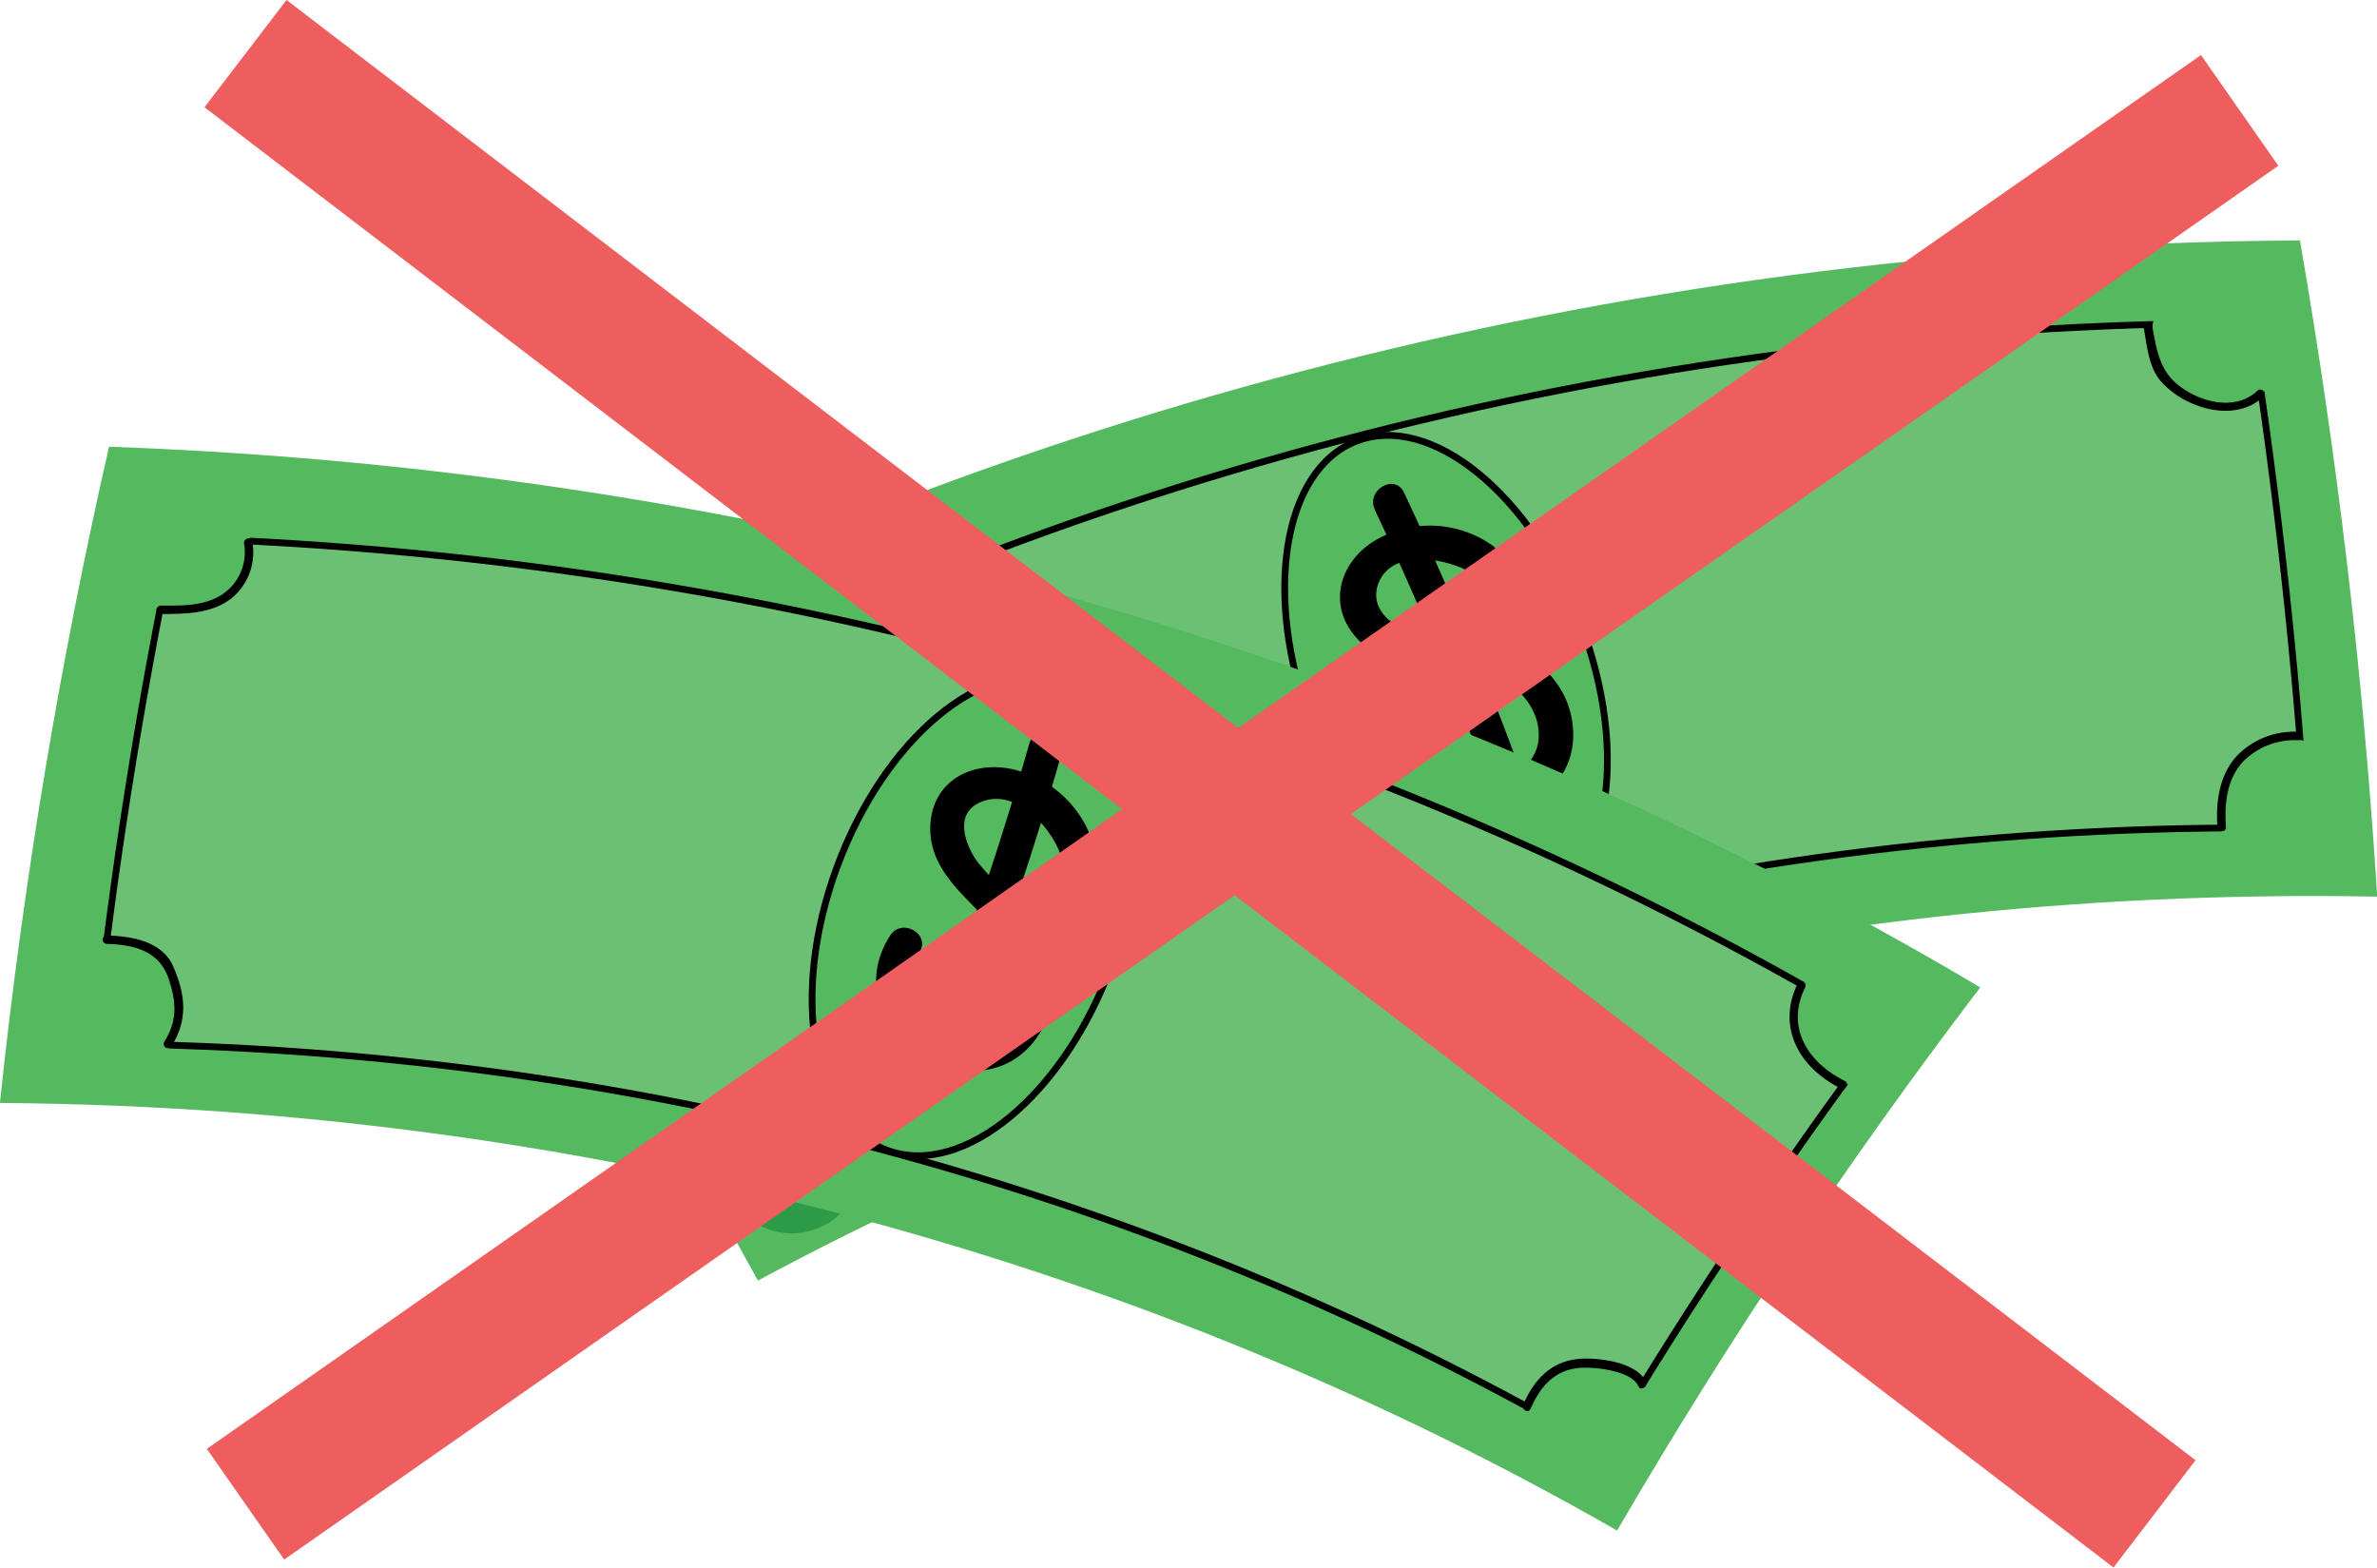
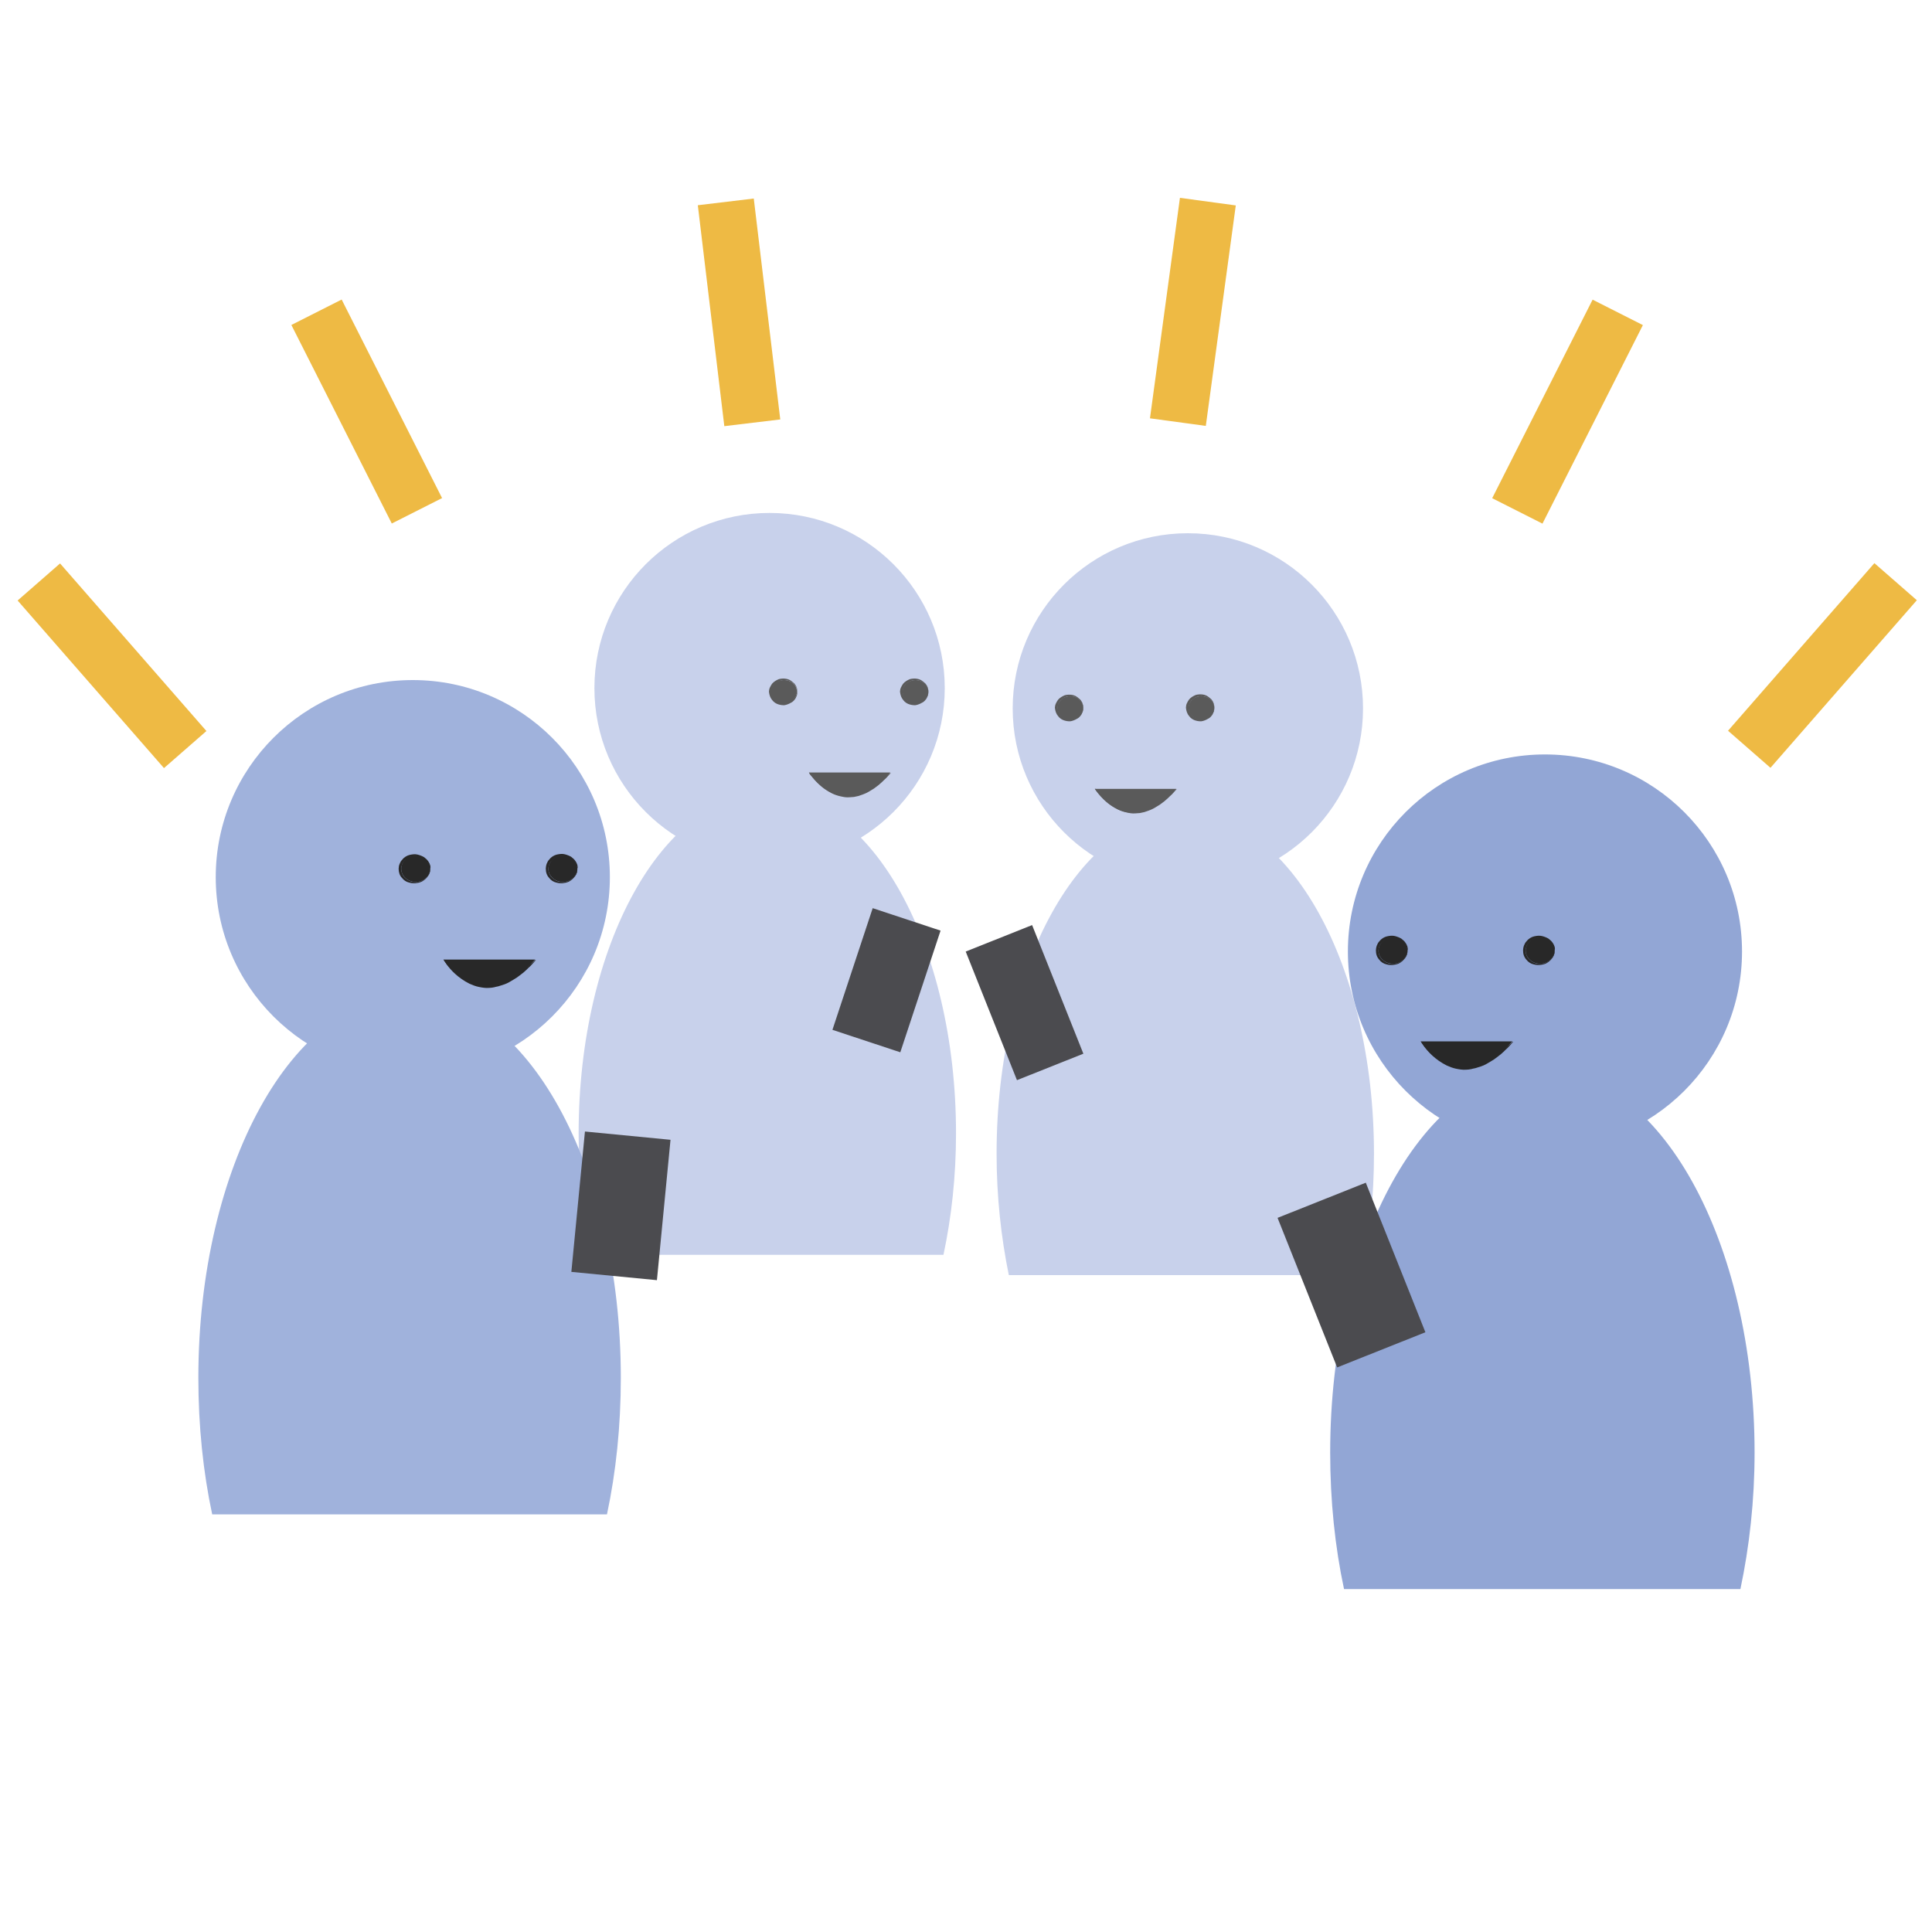
- <svg xmlns="http://www.w3.org/2000/svg" id="Layer_1" data-name="Layer 1" viewBox="0 0 352.04 232.13">
-   <defs>
-     <style>.cls-1,.cls-6,.cls-7{fill:#55ba5f;}.cls-2,.cls-4,.cls-8{fill:none;}.cls-2,.cls-6{stroke:#55ba5f;}.cls-2,.cls-4,.cls-5,.cls-6,.cls-7,.cls-8{stroke-miterlimit:10;}.cls-3{fill:#6bc073;}.cls-4,.cls-7{stroke:#000;}.cls-5{fill:#2d9b47;stroke:#2d9b47;}.cls-8{stroke:#ef5e5e;stroke-width:20px;}</style>
-   </defs>
-   <path class="cls-1" d="M368,139.29c-88.4-1.55-170.42,19.82-239.09,56.7a859.22,859.22,0,0,0-50.46-81.16c80.66-44.71,176-71.07,278.22-71.7A898.91,898.91,0,0,1,368,139.29Z" transform="translate(-16.46 -7.02)" />
-   <path class="cls-2" d="M368,139.29c-88.4-1.55-170.42,19.82-239.09,56.7a859.22,859.22,0,0,0-50.46-81.16c80.66-44.71,176-71.07,278.22-71.7A898.91,898.91,0,0,1,368,139.29Z" transform="translate(-16.46 -7.02)" />
-   <path class="cls-3" d="M358.05,129.7c-82.91-1.5-159.73,18.89-223.72,54q-18-32.22-39.27-63.1C168.55,79.3,256,55,349.8,54.85Q355.67,92.36,358.05,129.7Z" transform="translate(-16.46 -7.02)" />
-   <path class="cls-4" d="M358.05,129.7c-82.91-1.5-159.73,18.89-223.72,54q-18-32.22-39.27-63.1C168.55,79.3,256,55,349.8,54.85Q355.67,92.36,358.05,129.7Z" transform="translate(-16.46 -7.02)" />
-   <circle class="cls-5" cx="96.33" cy="120.33" r="9.82" transform="translate(-46.62 25.21) rotate(-16.46)" />
-   <circle class="cls-5" cx="133.75" cy="179.33" r="9.82" transform="translate(-61.8 38.24) rotate(-16.46)" />
-   <circle class="cls-6" cx="345.44" cy="56.84" r="9.82" transform="translate(-18.41 93.21) rotate(-16.46)" />
-   <circle class="cls-6" cx="355.26" cy="126.72" r="9.82" transform="translate(-37.81 98.86) rotate(-16.46)" />
-   <path d="M127.66,171.3c5.81-2.56,15.61-.74,15.26,7.36a0.63,0.63,0,0,0,1.07.44l0.38-.31c0.63-.51-0.26-1.39-0.88-0.88l-0.38.31,1.07,0.44c0.39-9.17-10.48-11.37-17.14-8.44-0.73.32-.1,1.4,0.63,1.08h0Z" transform="translate(-16.46 -7.02)" />
-   <path d="M127.08,171.38a0.63,0.63,0,0,0,0-1.25,0.63,0.63,0,0,0,0,1.25h0Z" transform="translate(-16.46 -7.02)" />
-   <path d="M127.17,171.46a0.63,0.63,0,0,0,0-1.25,0.63,0.63,0,0,0,0,1.25h0Z" transform="translate(-16.46 -7.02)" />
-   <path d="M105.19,115.93l0.43-.18-0.76-1-0.28.27a0.63,0.63,0,0,0-.1.76c3.2,4.82.73,10.22-3.58,13.27-0.65.46,0,1.55,0.63,1.08a13.24,13.24,0,0,0,5.12-6.31,10,10,0,0,0,.54-4.24s-1-4.35-1.46-3.94a0.63,0.63,0,0,0-.76-1l-0.43.18c-0.74.31-.1,1.39,0.63,1.08h0Z" transform="translate(-16.46 -7.02)" />
-   <path d="M333.93,55.41c0.51,2.71.66,5.72,2.45,7.95a12.85,12.85,0,0,0,4.6,3.35c3.45,1.57,7.88,1.79,10.74-1a0.63,0.63,0,0,0-.88-0.88c-2.9,2.85-7.53,2-10.67,0-3.87-2.35-4.26-5.73-5-9.78-0.15-.79-1.35-0.46-1.21.33h0Z" transform="translate(-16.46 -7.02)" />
-   <path d="M356.85,115.39a11.8,11.8,0,0,0-9.16,3.62c-2.57,2.87-3.09,6.79-2.82,10.5,0.06,0.8,1.31.8,1.25,0-0.24-3.35.11-7,2.46-9.62a10.72,10.72,0,0,1,8.28-3.25c0.8,0.08.8-1.18,0-1.25h0Z" transform="translate(-16.46 -7.02)" />
-   <ellipse class="cls-7" cx="230.63" cy="106.85" rx="21.3" ry="36.97" transform="translate(-39.44 82.73) rotate(-21)" />
-   <path d="M237.76,88A16.05,16.05,0,0,0,220,87.12c-5.3,3.27-7,9.75-2.47,14.54,5.88,6.21,15.08,2.53,21.9,6.32,5.26,2.92,7.31,10.56,1.1,13.81-5.34,2.79-11.54.3-12.37-5.79-0.43-3.17-5.25-1.82-4.82,1.33,2.16,15.8,28.11,12.54,26-3.29-1-7.22-7.45-11.59-14.23-12.56-2.6-.37-5.24-0.32-7.84-0.72a13,13,0,0,1-3.45-.89c-2.7-1.21-4.56-4-2.94-7.07,2.59-4.86,11.11-2.79,14.34-.43,2.6,1.9,5.1-2.44,2.52-4.32h0Z" transform="translate(-16.46 -7.02)" />
-   <path d="M220.06,82.49a489.64,489.64,0,0,1,19.52,47.73c1.05,3,5.89,1.72,4.82-1.33a502,502,0,0,0-20-48.92c-1.37-2.91-5.68-.37-4.32,2.52h0Z" transform="translate(-16.46 -7.02)" />
-   <path class="cls-1" d="M255.77,233C188.15,194.32,106.3,170.61,17,169.86A830.46,830.46,0,0,1,33,73.69c102.55,3.7,197.08,32.93,276,79.7A785.17,785.17,0,0,0,255.77,233Z" transform="translate(-16.46 -7.02)" />
-   <path class="cls-2" d="M255.77,233C188.15,194.32,106.3,170.61,17,169.86A830.46,830.46,0,0,1,33,73.69c102.55,3.7,197.08,32.93,276,79.7A785.17,785.17,0,0,0,255.77,233Z" transform="translate(-16.46 -7.02)" />
-   <path class="cls-3" d="M253.87,221.68c-63-36.82-139.62-59.45-223.39-60.1q4-37.36,11.79-74.89c94.32,2.9,181.07,29.86,253,73.1A717.55,717.55,0,0,0,253.87,221.68Z" transform="translate(-16.46 -7.02)" />
-   <path class="cls-4" d="M253.87,221.68c-63-36.82-139.62-59.45-223.39-60.1q4-37.36,11.79-74.89c94.32,2.9,181.07,29.86,253,73.1A717.55,717.55,0,0,0,253.87,221.68Z" transform="translate(-16.46 -7.02)" />
-   <circle class="cls-6" cx="43.19" cy="87.36" r="9.82" transform="translate(-68.96 98.79) rotate(-74.61)" />
-   <circle class="cls-6" cx="33.02" cy="156.38" r="9.82" transform="translate(-142.97 139.7) rotate(-74.61)" />
-   <circle class="cls-6" cx="292.59" cy="157.55" r="9.82" transform="translate(46.59 390.83) rotate(-74.61)" />
-   <circle class="cls-6" cx="251.81" cy="218.67" r="9.82" transform="translate(-42.3 396.41) rotate(-74.61)" />
-   <path class="cls-7" d="M181.05,150c-7.06,19.18-21.88,31.44-33.1,27.4s-14.59-22.87-7.52-42,21.88-31.44,33.1-27.4S188.11,130.78,181.05,150Z" transform="translate(-16.46 -7.02)" />
-   <path d="M178.72,133.27a16.28,16.28,0,0,0-12.78-12.44c-5.61-1-11,1.74-11.65,7.77-0.76,7.47,5.92,11.51,10,16.57,3.82,4.69,5,15-3.51,15.51-6.69.37-12-6.71-8.16-12.6,1.75-2.71-2.57-5.22-4.32-2.52-9,13.91,13.6,28.28,22.22,14.36,4.32-7,.73-14.86-4.46-20.15a53.34,53.34,0,0,1-4.7-4.94c-1.86-2.45-3.77-7.26.28-9,5.44-2.39,11.16,4.29,12.22,8.8,0.73,3.13,5.55,1.81,4.82-1.33h0Z" transform="translate(-16.46 -7.02)" />
-   <path d="M168.91,117.12a489.65,489.65,0,0,1-17,49.42c-1.21,3,3.63,4.28,4.82,1.33a489.65,489.65,0,0,0,17-49.42c0.88-3.1-3.94-4.42-4.82-1.33h0Z" transform="translate(-16.46 -7.02)" />
-   <path d="M32.21,146.8c4.06,0.1,7.93,1,9.3,5.36,1.09,3.42,1.22,6.09-.76,9.21a0.63,0.63,0,0,0,1.08.63c2.5-3.93,2.13-7.69.25-11.93-1.63-3.7-6.21-4.43-9.87-4.52a0.63,0.63,0,0,0,0,1.25h0Z" transform="translate(-16.46 -7.02)" />
-   <path d="M52.61,87.53a7.49,7.49,0,0,1-3.86,7.89C46.18,96.8,43,96.72,40.2,96.7a0.63,0.63,0,0,0,0,1.25c3.62,0,7.71,0,10.67-2.43a8.78,8.78,0,0,0,2.95-8.33c-0.12-.79-1.33-0.46-1.21.33h0Z" transform="translate(-16.46 -7.02)" />
-   <path d="M282.73,152.61c-3.24,6.56.27,12.57,6.33,15.58,0.72,0.36,1.35-.72.63-1.08-5.41-2.69-8.84-7.88-5.88-13.87,0.35-.72-0.72-1.35-1.08-0.63h0Z" transform="translate(-16.46 -7.02)" />
-   <path d="M260.19,211.63c-1.27-2.93-7.22-3.63-9.93-3.37-4.14.38-6.62,3.12-8.21,6.77-0.32.73,0.76,1.37,1.08,0.63,1.32-3,3.21-5.47,6.68-6,2.08-.35,8.23.18,9.3,2.65,0.32,0.74,1.4.1,1.08-.63h0Z" transform="translate(-16.46 -7.02)" />
-   <line class="cls-8" x1="36.36" y1="7.94" x2="319.09" y2="224.19" />
-   <line class="cls-8" x1="331.7" y1="16.35" x2="36.36" y2="222.76" />
+ <svg xmlns="http://www.w3.org/2000/svg" version="1.1" x="0px" y="0px" viewBox="0 0 600 600" style="enable-background:new 0 0 600 600;" xml:space="preserve">
+   <style type="text/css">
+ 	.st0{display:none;}
+ 	.st1{display:inline;fill:#BFE6F1;}
+ 	.st2{display:inline;fill:#A7DFF9;}
+ 	.st3{display:inline;fill:#2C3E50;}
+ 	.st4{display:inline;fill:#4458A7;}
+ 	.st5{display:inline;fill:#F0F9FA;}
+ 	.st6{fill:#C8D1EB;}
+ 	.st7{fill:#92A6D5;}
+ 	.st8{fill:#A0B2DC;}
+ 	.st9{fill:#4B4B4F;}
+ 	.st10{fill:#EEBA44;}
+ 	.st11{fill:#282828;}
+ 	.st12{fill:#5A5A5A;}
+ </style>
+   <g id="Layer_1" class="st0">
+     <ellipse class="st1" cx="319.9" cy="74.2" rx="210.1" ry="37.3" />
+     <ellipse class="st2" cx="330.5" cy="36.9" rx="223.6" ry="30.8" />
+     <ellipse class="st3" cx="325" cy="111.5" rx="210.9" ry="18.1" />
+     <ellipse class="st4" cx="376.4" cy="102.8" rx="0.4" ry="8.3" />
+     <ellipse class="st5" cx="315.5" cy="149.2" rx="223.6" ry="30.8" />
+   </g>
+   <g id="Layer_2">
+     <g>
+       <circle class="st6" cx="239" cy="213.7" r="54.4" />
+       <path class="st6" d="M296.9,352c0-58.4-26.2-105.7-58.6-105.7s-58.6,47.3-58.6,105.7c0,13.3,1.4,26,3.8,37.7H293    C295.5,378,296.9,365.3,296.9,352z" />
+     </g>
+     <g>
+       <circle class="st6" cx="368.9" cy="220" r="54.4" />
+       <path class="st6" d="M426.7,358.3c0-58.4-26.2-105.7-58.6-105.7s-58.6,47.3-58.6,105.7c0,13.3,1.4,26,3.8,37.7h109.4    C425.4,384.3,426.7,371.6,426.7,358.3z" />
+     </g>
+     <g>
+       <circle class="st7" cx="479.8" cy="295.5" r="61.2" />
+       <path class="st7" d="M544.9,451.1c0-65.6-29.5-118.8-65.9-118.8c-36.4,0-65.9,53.2-65.9,118.8c0,15,1.5,29.3,4.3,42.4h123.1    C543.3,480.3,544.9,466,544.9,451.1z" />
+     </g>
+     <g>
+       <circle class="st8" cx="128.2" cy="272.4" r="61.2" />
+       <path class="st8" d="M192.8,427.9c0-65.6-29.4-118.8-65.6-118.8s-65.6,53.2-65.6,118.8c0,15,1.5,29.3,4.3,42.4h122.6    C191.3,457.2,192.8,442.9,192.8,427.9z" />
+     </g>
+     <rect x="179.5" y="352.6" transform="matrix(0.9953 9.632760e-02 -9.632760e-02 0.9953 36.9677 -16.8326)" class="st9" width="26.7" height="43.8" />
+     <rect x="307.1" y="289.9" transform="matrix(0.9289 -0.3702 0.3702 0.9289 -92.6768 139.9117)" class="st9" width="22.2" height="43" />
+     <rect x="405" y="371" transform="matrix(0.9289 -0.3702 0.3702 0.9289 -116.7917 183.5272)" class="st9" width="29.5" height="50" />
+     <rect x="264.2" y="284.5" transform="matrix(0.9494 0.3141 -0.3141 0.9494 109.5526 -71.0518)" class="st9" width="22.2" height="39.8" />
+     <rect x="557.2" y="172.1" transform="matrix(0.7532 0.6578 -0.6578 0.7532 275.6329 -321.2596)" class="st10" width="17.5" height="69.1" />
+     <rect x="478.1" y="93.3" transform="matrix(0.8923 0.4513 -0.4513 0.8923 110.095 -205.9556)" class="st10" width="17.5" height="69.1" />
+     <rect x="361.7" y="62.3" transform="matrix(0.9909 0.1347 -0.1347 0.9909 16.4246 -49.0139)" class="st10" width="17.5" height="69.1" />
+     <rect x="26" y="172.1" transform="matrix(-0.7532 0.6578 -0.6578 -0.7532 196.8975 339.5506)" class="st10" width="17.5" height="69.1" />
+     <rect x="105.2" y="93.3" transform="matrix(-0.8923 0.4513 -0.4513 -0.8923 273.265 190.4585)" class="st10" width="17.5" height="69.1" />
+     <rect x="220.7" y="62.5" transform="matrix(-0.9929 0.1191 -0.1191 -0.9929 468.8966 166.0336)" class="st10" width="17.5" height="69.1" />
+     <g>
+       <g>
+         <ellipse class="st11" cx="129.1" cy="269.8" rx="4.5" ry="4.1" />
+         <path class="st11" d="M133.6,269.8c0,0,0,0.1,0,0.3c0,0.2,0,0.5-0.1,0.8c-0.1,0.4-0.3,0.8-0.6,1.2c-0.3,0.4-0.7,0.9-1.3,1.3     c-0.5,0.4-1.2,0.7-2,0.8c-0.2,0-0.4,0.1-0.6,0.1c-0.2,0-0.4,0-0.6,0c-0.5,0-0.9-0.1-1.3-0.2c-0.9-0.2-1.7-0.7-2.3-1.5     c-0.7-0.7-1-1.8-1-2.8c0-0.4,0.1-1.1,0.3-1.5c0.2-0.5,0.4-0.9,0.8-1.3c0.6-0.8,1.5-1.3,2.3-1.5c0.9-0.2,1.7-0.3,2.5-0.1     c0.8,0.2,1.5,0.5,2,0.8c0.5,0.4,1,0.8,1.3,1.3c0.3,0.4,0.5,0.9,0.6,1.2c0.1,0.4,0.1,0.7,0.1,0.8     C133.6,269.7,133.6,269.8,133.6,269.8z M133.5,269.8c0,0,0-0.1,0-0.3c0-0.2-0.1-0.5-0.2-0.8c-0.2-0.7-0.8-1.6-1.9-2.2     c-1.1-0.6-2.6-0.9-4.1-0.3c-0.7,0.3-1.4,0.8-1.9,1.4c-0.5,0.6-0.8,1.4-0.8,2.3c0,0.8,0.3,1.6,0.8,2.3c0.5,0.6,1.2,1.1,1.9,1.4     c1.4,0.6,3,0.3,4.1-0.3c1.1-0.6,1.7-1.6,1.9-2.2c0.1-0.3,0.1-0.6,0.2-0.8C133.5,269.9,133.5,269.8,133.5,269.8z" />
+       </g>
+       <g>
+         <ellipse class="st11" cx="174.8" cy="269.8" rx="4.5" ry="4.1" />
+         <path class="st11" d="M179.3,269.8c0,0,0,0.1,0,0.3c0,0.2,0,0.5-0.1,0.8c-0.1,0.4-0.3,0.8-0.6,1.2c-0.3,0.4-0.7,0.9-1.3,1.3     c-0.5,0.4-1.2,0.7-2,0.8c-0.2,0-0.4,0.1-0.6,0.1c-0.2,0-0.4,0-0.6,0c-0.5,0-0.9-0.1-1.3-0.2c-0.9-0.2-1.7-0.7-2.3-1.5     c-0.7-0.8-1-1.7-1-2.9c0-0.3,0.1-1,0.3-1.5c0.2-0.5,0.4-0.9,0.8-1.3c0.6-0.8,1.5-1.3,2.3-1.5c0.9-0.2,1.7-0.3,2.5-0.1     c0.8,0.2,1.5,0.5,2,0.8c0.5,0.4,1,0.8,1.3,1.3c0.3,0.4,0.5,0.9,0.6,1.2c0.1,0.4,0.1,0.7,0.1,0.8     C179.3,269.7,179.3,269.8,179.3,269.8z M179.2,269.8c0,0,0-0.1,0-0.3c0-0.2-0.1-0.5-0.2-0.8c-0.2-0.7-0.8-1.6-1.9-2.2     c-1.1-0.6-2.6-0.9-4.1-0.3c-0.7,0.3-1.4,0.8-1.9,1.4c-0.5,0.6-0.8,1.4-0.8,2.3c0,0.8,0.3,1.6,0.8,2.3c0.5,0.6,1.2,1.1,1.9,1.4     c1.4,0.6,3,0.3,4.1-0.3c1.1-0.6,1.7-1.6,1.9-2.2c0.1-0.3,0.1-0.6,0.2-0.8C179.2,269.9,179.2,269.8,179.2,269.8z" />
+       </g>
+       <g>
+         <path class="st11" d="M137.7,298c0,0,11.7,18.9,28.5,0" />
+         <path class="st11" d="M137.8,298c0,0,0.3,0.4,1,1.1c0.6,0.7,1.6,1.6,2.8,2.6c0.6,0.5,1.3,1,2,1.5c0.8,0.5,1.6,0.9,2.4,1.3     c0.9,0.4,1.8,0.7,2.8,0.9c1,0.2,2,0.3,3,0.2c0.5,0,1-0.1,1.5-0.1c0.5-0.1,1-0.2,1.5-0.3c1-0.3,1.9-0.6,2.8-1     c0.9-0.4,1.7-0.9,2.5-1.3c0.8-0.5,1.5-0.9,2.1-1.4c0.6-0.5,1.2-0.9,1.7-1.3c0.5-0.4,0.9-0.8,1.3-1.1c0.7-0.6,1.1-1,1.1-1l0.1,0.1     c0,0-0.4,0.4-1,1.1c-0.3,0.3-0.7,0.8-1.2,1.2c-0.5,0.5-1,1-1.6,1.5c-0.6,0.5-1.3,1-2.1,1.6c-0.8,0.5-1.6,1-2.5,1.5     c-0.9,0.5-1.9,0.8-2.9,1.1c-0.5,0.2-1,0.2-1.6,0.4c-0.5,0.1-1.1,0.2-1.6,0.2c-1.1,0.1-2.2-0.1-3.2-0.3c-1-0.2-2-0.6-2.9-1     c-1.8-0.9-3.3-2-4.5-3.1c-1.2-1.1-2-2.1-2.6-2.9C138,298.5,137.7,298,137.8,298L137.8,298z" />
+       </g>
+     </g>
+     <g>
+       <g>
+         <ellipse class="st12" cx="243.5" cy="214.8" rx="4" ry="3.6" />
+         <path class="st12" d="M247.6,214.8c0,0,0,0.1,0,0.3c0,0.2,0,0.4-0.1,0.8c-0.1,0.3-0.3,0.7-0.5,1.1c-0.3,0.4-0.6,0.8-1.1,1.1     c-0.5,0.3-1.1,0.6-1.8,0.8c-0.2,0-0.3,0.1-0.5,0.1c-0.2,0-0.3,0-0.5,0c-0.4,0-0.8-0.1-1.2-0.2c-0.8-0.2-1.6-0.7-2.1-1.4     c-0.6-0.7-0.9-1.6-1-2.6c0-0.3,0.1-0.9,0.3-1.3c0.2-0.4,0.4-0.8,0.7-1.2c0.6-0.7,1.4-1.1,2.1-1.4c0.8-0.2,1.6-0.2,2.2-0.1     c0.7,0.1,1.3,0.4,1.8,0.8c0.5,0.4,0.9,0.7,1.1,1.1c0.3,0.4,0.4,0.8,0.5,1.1c0.1,0.3,0.1,0.6,0.1,0.8     C247.6,214.7,247.6,214.8,247.6,214.8z M247.5,214.8c0,0,0-0.1,0-0.3c0-0.2,0-0.4-0.1-0.7c-0.2-0.6-0.7-1.4-1.7-2     c-0.9-0.6-2.3-0.8-3.6-0.3c-0.6,0.3-1.2,0.7-1.7,1.2c-0.4,0.6-0.7,1.3-0.7,2c0,0.7,0.2,1.4,0.7,2c0.4,0.6,1,1,1.7,1.2     c1.3,0.5,2.7,0.3,3.6-0.3c1-0.5,1.5-1.4,1.7-2c0.1-0.3,0.1-0.6,0.1-0.7C247.5,214.9,247.5,214.8,247.5,214.8z" />
+       </g>
+       <g>
+         <ellipse class="st12" cx="284.3" cy="214.8" rx="4" ry="3.6" />
+         <path class="st12" d="M288.3,214.8c0,0,0,0.1,0,0.3c0,0.2,0,0.4-0.1,0.8c-0.1,0.3-0.3,0.7-0.5,1.1c-0.3,0.4-0.6,0.8-1.1,1.1     c-0.5,0.3-1.1,0.6-1.8,0.8c-0.2,0-0.3,0.1-0.5,0.1c-0.2,0-0.3,0-0.5,0c-0.4,0-0.8-0.1-1.2-0.2c-0.8-0.2-1.6-0.7-2.1-1.4     c-0.6-0.7-0.9-1.6-1-2.6c0-0.3,0.1-0.9,0.3-1.3c0.2-0.4,0.4-0.8,0.7-1.2c0.6-0.7,1.4-1.1,2.1-1.4c0.8-0.2,1.6-0.2,2.2-0.1     c0.7,0.1,1.3,0.4,1.8,0.8c0.5,0.4,0.9,0.7,1.1,1.1c0.3,0.4,0.4,0.8,0.5,1.1c0.1,0.3,0.1,0.6,0.1,0.8     C288.3,214.7,288.3,214.8,288.3,214.8z M288.2,214.8c0,0,0-0.1,0-0.3c0-0.2,0-0.4-0.1-0.7c-0.2-0.6-0.7-1.4-1.7-2     c-0.9-0.6-2.3-0.8-3.6-0.3c-0.6,0.3-1.2,0.7-1.7,1.2c-0.4,0.6-0.7,1.3-0.7,2c0,0.7,0.2,1.4,0.7,2c0.4,0.6,1,1,1.7,1.2     c1.3,0.5,2.7,0.3,3.6-0.3c1-0.5,1.5-1.4,1.7-2c0.1-0.3,0.1-0.6,0.1-0.7C288.2,214.9,288.2,214.8,288.2,214.8z" />
+       </g>
+       <g>
+         <path class="st12" d="M251.2,239.9c0,0,10.4,16.8,25.3,0" />
+         <path class="st12" d="M251.3,239.9c0,0,0.3,0.4,0.9,1c0.6,0.6,1.4,1.4,2.5,2.3c0.5,0.4,1.2,0.9,1.8,1.3c0.7,0.4,1.4,0.8,2.2,1.1     c0.8,0.3,1.6,0.6,2.4,0.8c0.9,0.1,1.7,0.2,2.6,0.2c0.4,0,0.9-0.1,1.3-0.1c0.4-0.1,0.9-0.1,1.3-0.3c0.8-0.2,1.7-0.5,2.4-0.9     c0.8-0.4,1.5-0.8,2.2-1.1c0.7-0.4,1.3-0.8,1.9-1.3c1.1-0.8,2.1-1.5,2.7-2.1c0.6-0.5,1-0.8,1-0.8l0.1,0.1c0,0-0.3,0.3-0.9,1     c-0.3,0.3-0.6,0.7-1.1,1.1c-0.4,0.4-0.9,0.9-1.4,1.3c-0.5,0.5-1.2,0.9-1.8,1.4c-0.7,0.4-1.4,0.9-2.2,1.3c-0.8,0.4-1.7,0.7-2.6,1     c-0.4,0.1-0.9,0.2-1.4,0.3c-0.5,0-0.9,0.1-1.4,0.1c-1,0.1-1.9-0.1-2.8-0.3c-0.9-0.2-1.8-0.5-2.6-0.9c-1.6-0.8-3-1.8-4-2.8     c-1.1-1-1.8-1.9-2.3-2.5C251.4,240.4,251.2,240,251.3,239.9L251.3,239.9z" />
+       </g>
+     </g>
+     <g>
+       <g>
+         <ellipse class="st12" cx="332.4" cy="219.8" rx="4" ry="3.6" />
+         <path class="st12" d="M336.4,219.8c0,0,0,0.1,0,0.3c0,0.2,0,0.4-0.1,0.8c-0.1,0.3-0.3,0.7-0.5,1.1c-0.3,0.4-0.6,0.8-1.1,1.1     c-0.5,0.3-1.1,0.6-1.8,0.8c-0.2,0-0.3,0.1-0.5,0.1c-0.2,0-0.3,0-0.5,0c-0.4,0-0.8-0.1-1.2-0.2c-0.8-0.2-1.6-0.7-2.1-1.4     c-0.6-0.7-0.9-1.6-1-2.6c0-0.3,0.1-0.9,0.3-1.3c0.2-0.4,0.4-0.8,0.7-1.2c0.6-0.7,1.4-1.1,2.1-1.4c0.8-0.2,1.6-0.2,2.2-0.1     c0.7,0.1,1.3,0.4,1.8,0.8c0.5,0.4,0.9,0.7,1.1,1.1c0.3,0.4,0.4,0.8,0.5,1.1c0.1,0.3,0.1,0.6,0.1,0.8     C336.4,219.7,336.4,219.8,336.4,219.8z M336.3,219.8c0,0,0-0.1,0-0.3c0-0.2,0-0.4-0.1-0.7c-0.2-0.6-0.7-1.4-1.7-2     c-0.9-0.6-2.3-0.8-3.6-0.3c-0.6,0.3-1.2,0.7-1.7,1.2c-0.4,0.6-0.7,1.3-0.7,2c0,0.7,0.2,1.4,0.7,2c0.4,0.6,1,1,1.7,1.2     c1.3,0.5,2.7,0.3,3.6-0.3c1-0.5,1.5-1.4,1.7-2c0.1-0.3,0.1-0.6,0.1-0.7C336.3,219.9,336.3,219.8,336.3,219.8z" />
+       </g>
+       <g>
+         <ellipse class="st12" cx="373.1" cy="219.8" rx="4" ry="3.6" />
+         <path class="st12" d="M377.1,219.8c0,0,0,0.1,0,0.3c0,0.2,0,0.4-0.1,0.8c-0.1,0.3-0.3,0.7-0.5,1.1c-0.3,0.4-0.6,0.8-1.1,1.1     c-0.5,0.3-1.1,0.6-1.8,0.8c-0.2,0-0.3,0.1-0.5,0.1c-0.2,0-0.3,0-0.5,0c-0.4,0-0.8-0.1-1.2-0.2c-0.8-0.2-1.6-0.7-2.1-1.4     c-0.6-0.7-0.9-1.6-1-2.6c0-0.4,0.1-1,0.3-1.4c0.2-0.4,0.4-0.8,0.7-1.2c0.6-0.7,1.4-1.1,2.1-1.4c0.8-0.2,1.6-0.2,2.2-0.1     c0.7,0.1,1.3,0.4,1.8,0.8c0.5,0.4,0.9,0.7,1.1,1.1c0.3,0.4,0.4,0.8,0.5,1.1c0.1,0.3,0.1,0.6,0.1,0.8     C377.1,219.7,377.1,219.8,377.1,219.8z M377,219.8c0,0,0-0.1,0-0.3c0-0.2,0-0.4-0.1-0.7c-0.2-0.6-0.7-1.4-1.7-2     c-0.9-0.6-2.3-0.8-3.6-0.3c-0.6,0.3-1.2,0.7-1.7,1.2c-0.4,0.6-0.7,1.3-0.7,2c0,0.7,0.2,1.4,0.7,2c0.4,0.6,1,1,1.7,1.2     c1.3,0.5,2.7,0.3,3.6-0.3c1-0.5,1.5-1.4,1.7-2c0.1-0.3,0.1-0.6,0.1-0.7C377,219.9,377,219.8,377,219.8z" />
+       </g>
+       <g>
+         <path class="st12" d="M340,245c0,0,10.4,16.8,25.3,0" />
+         <path class="st12" d="M340.1,244.9c0,0,0.3,0.4,0.9,1c0.6,0.6,1.4,1.4,2.5,2.3c0.5,0.4,1.2,0.9,1.8,1.3c0.7,0.4,1.4,0.8,2.2,1.1     c0.8,0.3,1.6,0.6,2.4,0.8c0.9,0.1,1.7,0.2,2.6,0.2c0.4,0,0.9-0.1,1.3-0.1c0.4-0.1,0.9-0.1,1.3-0.3c0.8-0.2,1.7-0.5,2.4-0.9     c0.8-0.4,1.5-0.8,2.2-1.1c0.7-0.4,1.3-0.8,1.9-1.3c1.1-0.8,2.1-1.5,2.7-2.1c0.6-0.5,1-0.8,1-0.8l0.1,0.1c0,0-0.3,0.3-0.9,1     c-0.3,0.3-0.6,0.7-1.1,1.1c-0.4,0.4-0.9,0.9-1.4,1.3c-0.5,0.5-1.2,0.9-1.8,1.4c-0.7,0.4-1.4,0.9-2.2,1.3c-0.8,0.4-1.7,0.7-2.6,1     c-0.4,0.1-0.9,0.2-1.4,0.3c-0.5,0-0.9,0.1-1.4,0.1c-1,0.1-1.9-0.1-2.8-0.3c-0.9-0.2-1.8-0.5-2.6-0.9c-1.6-0.8-3-1.8-4-2.8     c-1.1-1-1.8-1.9-2.3-2.5C340.3,245.4,340,245,340.1,244.9L340.1,244.9z" />
+       </g>
+     </g>
+     <g>
+       <g>
+         <ellipse class="st11" cx="432.6" cy="295.2" rx="4.5" ry="4.1" />
+         <path class="st11" d="M437.1,295.2c0,0,0,0.1,0,0.3c0,0.2,0,0.5-0.1,0.8c-0.1,0.4-0.3,0.8-0.6,1.2c-0.3,0.4-0.7,0.9-1.3,1.3     c-0.5,0.4-1.2,0.7-2,0.8c-0.2,0-0.4,0.1-0.6,0.1c-0.2,0-0.4,0-0.6,0c-0.5,0-0.9-0.1-1.3-0.2c-0.9-0.2-1.7-0.7-2.3-1.5     c-0.7-0.8-1-1.7-1-2.9c0-0.3,0.1-1,0.3-1.5c0.2-0.5,0.4-0.9,0.8-1.3c0.6-0.8,1.5-1.3,2.3-1.5c0.9-0.2,1.7-0.3,2.5-0.1     c0.8,0.2,1.5,0.5,2,0.8c0.5,0.4,1,0.8,1.3,1.3c0.3,0.4,0.5,0.9,0.6,1.2c0.1,0.4,0.1,0.7,0.1,0.8     C437.1,295.1,437.1,295.2,437.1,295.2z M437,295.2c0,0,0-0.1,0-0.3c0-0.2-0.1-0.5-0.2-0.8c-0.2-0.7-0.8-1.6-1.9-2.2     c-1.1-0.6-2.6-0.9-4.1-0.3c-0.7,0.3-1.4,0.8-1.9,1.4c-0.5,0.6-0.8,1.4-0.8,2.3c0,0.8,0.3,1.6,0.8,2.3c0.5,0.6,1.2,1.1,1.9,1.4     c1.4,0.6,3,0.3,4.1-0.3c1.1-0.6,1.7-1.6,1.9-2.2c0.1-0.3,0.1-0.6,0.2-0.8C437,295.3,437,295.2,437,295.2z" />
+       </g>
+       <g>
+         <ellipse class="st11" cx="478.3" cy="295.2" rx="4.5" ry="4.1" />
+         <path class="st11" d="M482.8,295.2c0,0,0,0.1,0,0.3c0,0.2,0,0.5-0.1,0.8c-0.1,0.4-0.3,0.8-0.6,1.2c-0.3,0.4-0.7,0.9-1.3,1.3     c-0.5,0.4-1.2,0.7-2,0.8c-0.2,0-0.4,0.1-0.6,0.1c-0.2,0-0.4,0-0.6,0c-0.5,0-0.9-0.1-1.3-0.2c-0.9-0.2-1.7-0.7-2.3-1.5     c-0.7-0.8-1-1.7-1-2.9c0-0.3,0.1-1,0.3-1.5c0.2-0.5,0.4-0.9,0.8-1.3c0.6-0.8,1.5-1.3,2.3-1.5c0.9-0.2,1.7-0.3,2.5-0.1     c0.8,0.2,1.5,0.5,2,0.8c0.5,0.4,1,0.8,1.3,1.3c0.3,0.4,0.5,0.9,0.6,1.2c0.1,0.4,0.1,0.7,0.1,0.8     C482.8,295.1,482.8,295.2,482.8,295.2z M482.7,295.2c0,0,0-0.1,0-0.3c0-0.2-0.1-0.5-0.2-0.8c-0.2-0.7-0.8-1.6-1.9-2.2     c-1.1-0.6-2.6-0.9-4.1-0.3c-0.7,0.3-1.4,0.8-1.9,1.4c-0.5,0.6-0.8,1.4-0.8,2.3c0,0.8,0.3,1.6,0.8,2.3c0.5,0.6,1.2,1.1,1.9,1.4     c1.4,0.6,3,0.3,4.1-0.3c1.1-0.6,1.7-1.6,1.9-2.2c0.1-0.3,0.1-0.6,0.2-0.8C482.7,295.3,482.7,295.2,482.7,295.2z" />
+       </g>
+       <g>
+         <path class="st11" d="M441.2,323.4c0,0,11.7,18.9,28.5,0" />
+         <path class="st11" d="M441.3,323.4c0,0,0.3,0.4,1,1.1c0.6,0.7,1.6,1.6,2.8,2.6c0.6,0.5,1.3,1,2,1.5c0.8,0.5,1.6,0.9,2.4,1.3     c0.9,0.4,1.8,0.7,2.8,0.9c1,0.2,2,0.3,3,0.2c0.5,0,1-0.1,1.5-0.1c0.5-0.1,1-0.2,1.5-0.3c1-0.3,1.9-0.6,2.8-1     c0.9-0.4,1.7-0.9,2.5-1.3c0.8-0.5,1.5-0.9,2.1-1.4c0.6-0.5,1.2-0.9,1.7-1.3c0.5-0.4,0.9-0.8,1.3-1.1c0.7-0.6,1.1-1,1.1-1l0.1,0.1     c0,0-0.4,0.4-1,1.1c-0.3,0.3-0.7,0.8-1.2,1.2c-0.5,0.5-1,1-1.6,1.5c-0.6,0.5-1.3,1-2.1,1.6c-0.8,0.5-1.6,1-2.5,1.5     c-0.9,0.5-1.9,0.8-2.9,1.1c-0.5,0.2-1,0.2-1.6,0.4c-0.5,0.1-1.1,0.2-1.6,0.2c-1.1,0.1-2.2-0.1-3.2-0.3c-1-0.2-2-0.6-2.9-1     c-1.8-0.9-3.3-2-4.5-3.1c-1.2-1.1-2-2.1-2.6-2.9C441.5,323.9,441.2,323.4,441.3,323.4L441.3,323.4z" />
+       </g>
+     </g>
+   </g>
</svg>
